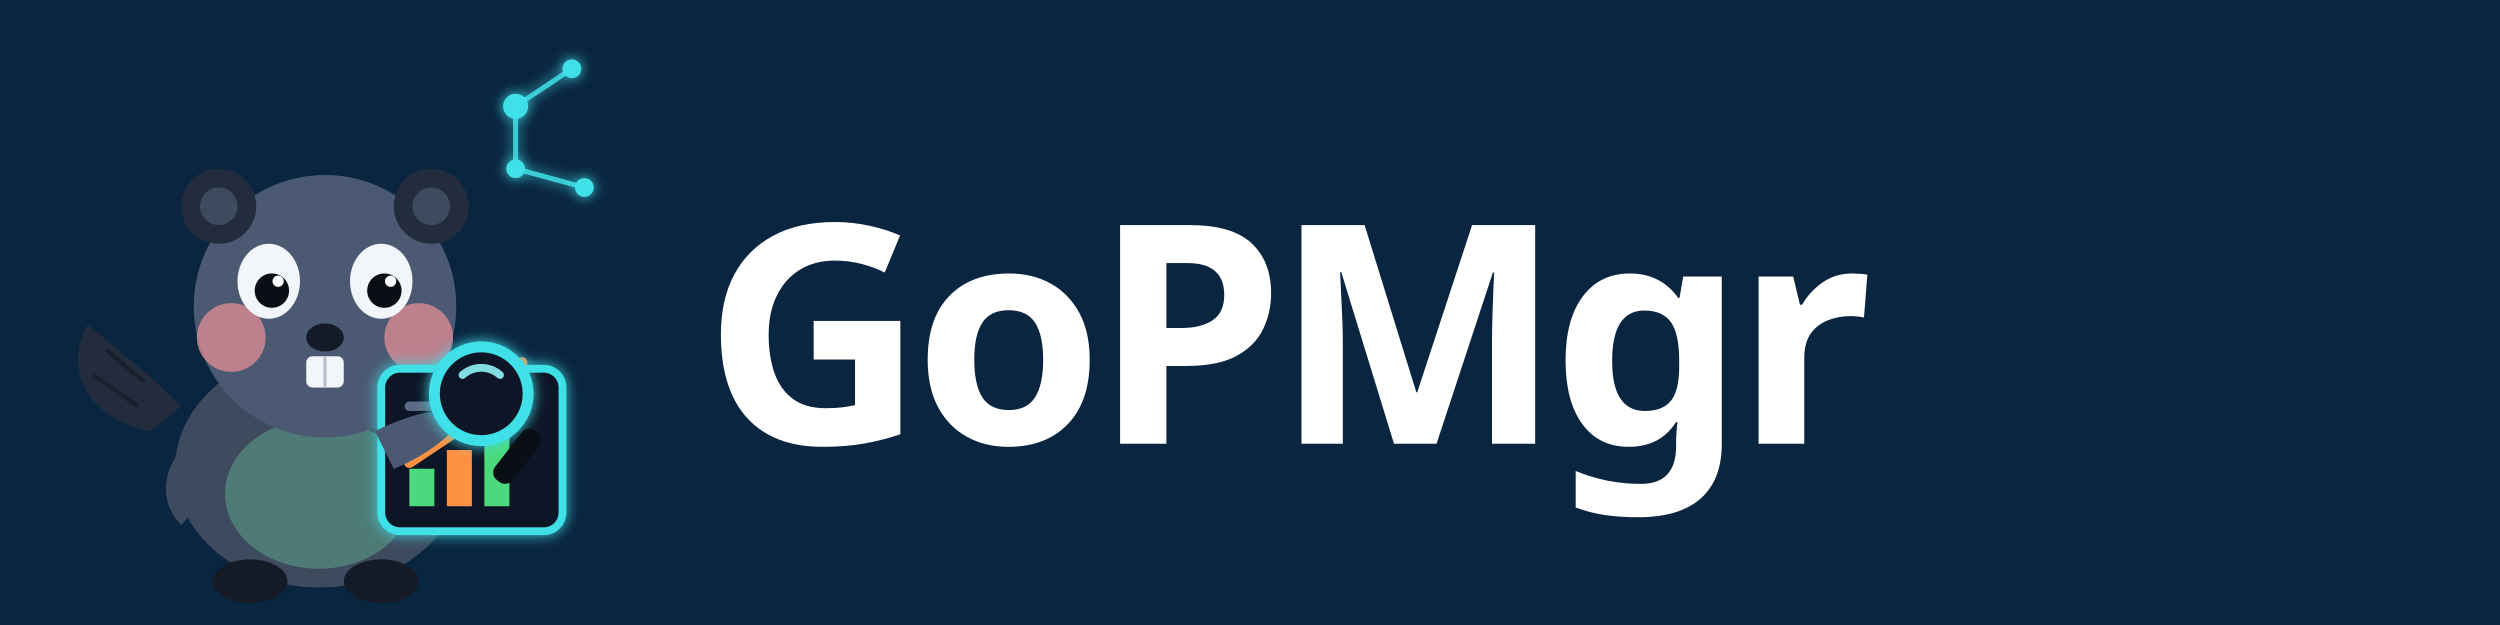
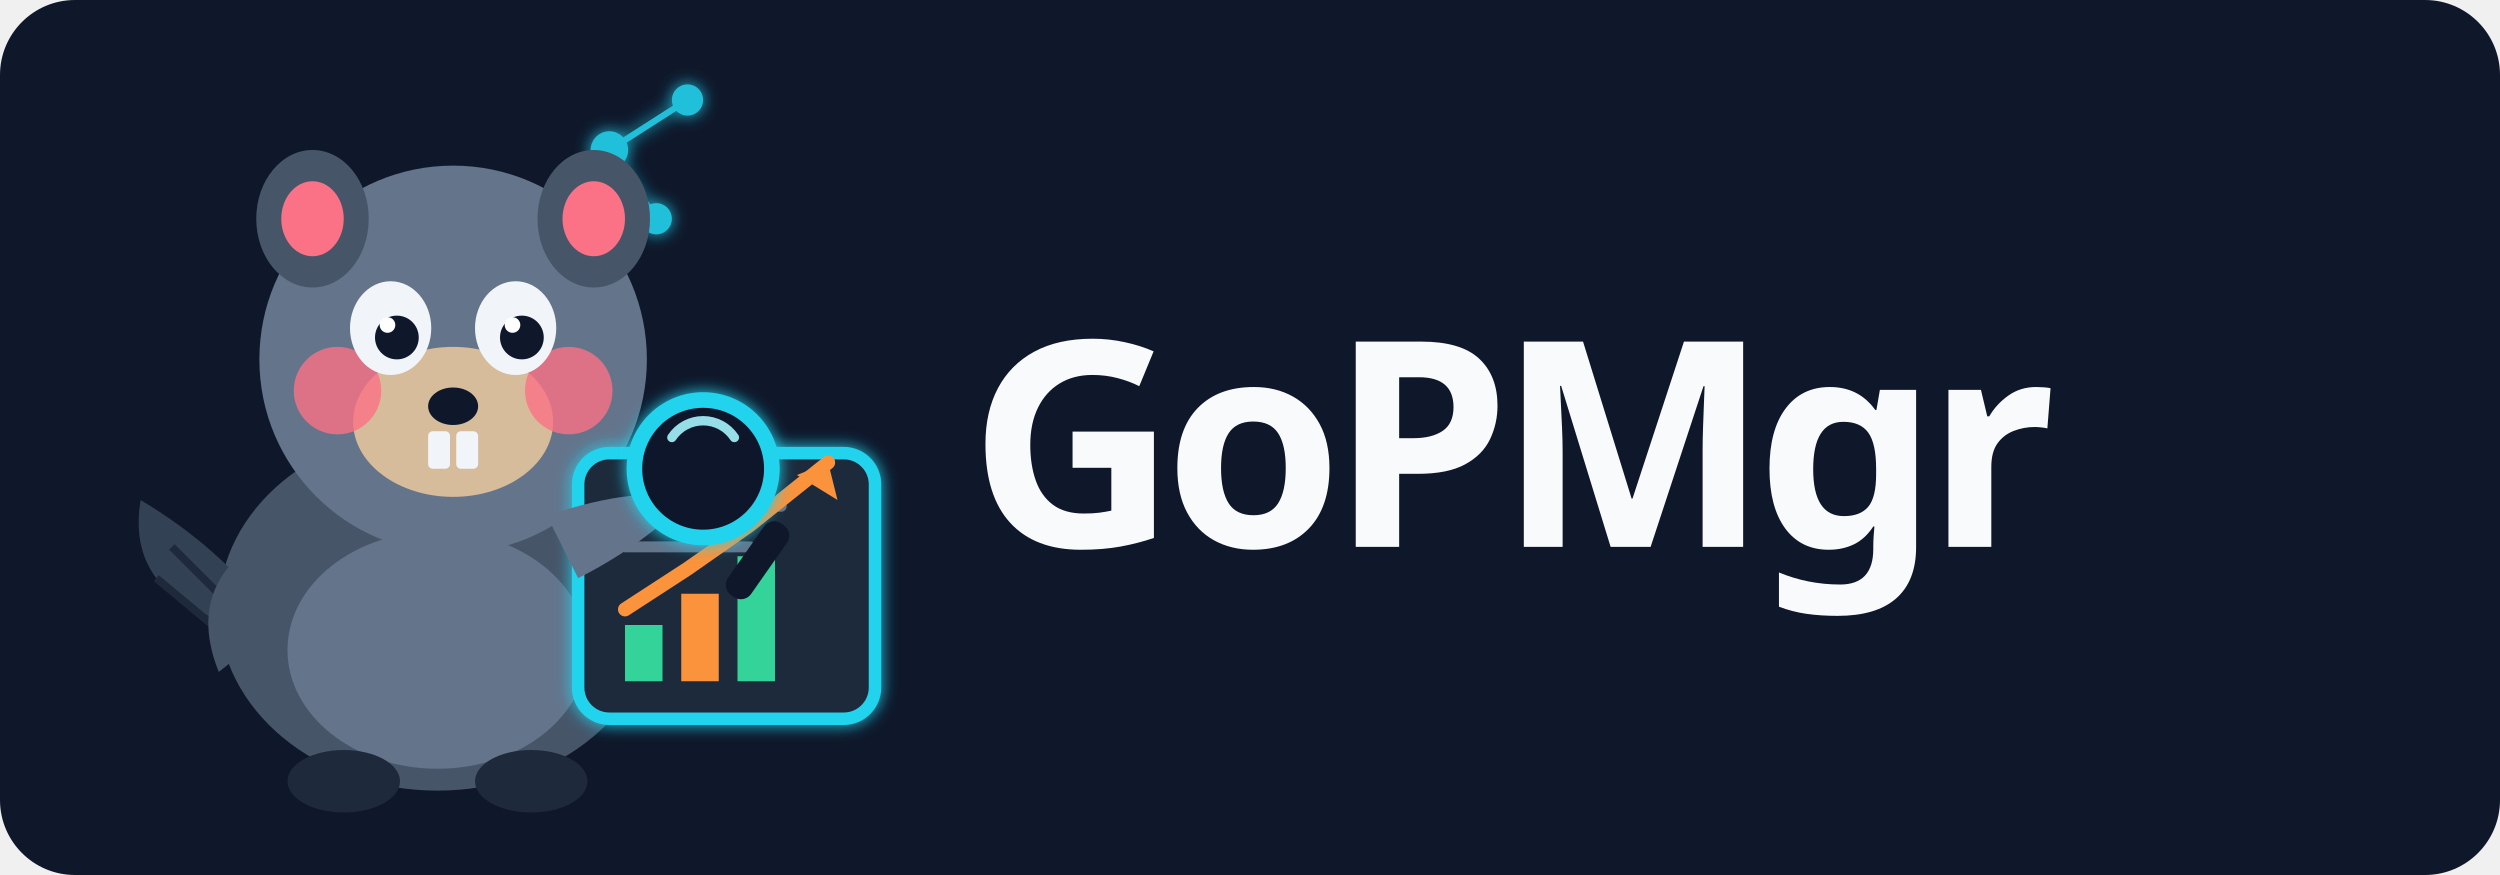
- <svg xmlns="http://www.w3.org/2000/svg" width="800" height="200" viewBox="0 0 800 200" aria-labelledby="title desc">
+ <svg xmlns="http://www.w3.org/2000/svg" viewBox="0 0 800 280" width="800" height="280" role="img" aria-label="GoPMgr Logo Dark - Bobby Beaver">
  <defs>
-     <filter id="logo-glow" x="-60%" y="-60%" width="220%" height="220%">
-       <feGaussianBlur stdDeviation="2" result="blur" />
+     <filter id="glow" x="-50%" y="-50%" width="200%" height="200%">
+       <feGaussianBlur stdDeviation="2.5" result="blur" />
      <feMerge>
        <feMergeNode in="blur" />
        <feMergeNode in="SourceGraphic" />
      </feMerge>
    </filter>
  </defs>
-   <rect width="800" height="200" fill="#0A2540" />
-   <g filter="url(#logo-glow)" transform="translate(15,8)">
-     <g stroke="#3FE0E8" stroke-width="1.6" opacity="0.85">
-       <line x1="150" y1="26" x2="168" y2="14" />
-       <line x1="150" y1="26" x2="150" y2="46" />
-       <line x1="150" y1="46" x2="172" y2="52" />
-     </g>
-     <g fill="#3FE0E8">
-       <circle cx="150" cy="26" r="4" />
-       <circle cx="168" cy="14" r="3" />
-       <circle cx="150" cy="46" r="3" />
-       <circle cx="172" cy="52" r="3" />
-     </g>
+   <rect width="800" height="280" rx="24" fill="#0F172A" />
+   <g filter="url(#glow)" stroke="#22D3EE" stroke-width="2" fill="#22D3EE" opacity="0.9">
+     <circle cx="195" cy="48" r="5" />
+     <circle cx="220" cy="32" r="4" />
+     <circle cx="210" cy="70" r="4" />
+     <line x1="195" y1="48" x2="220" y2="32" />
+     <line x1="195" y1="48" x2="210" y2="70" />
  </g>
-   <g transform="translate(4,0)">
-     <path d="M 44 138 C 24 134 16 118 24 104 C 34 112 44 120 54 130 Z" fill="#232C3D" />
-     <g stroke="#141B27" stroke-width="1.4" opacity="0.7">
-       <line x1="30" y1="112" x2="42" y2="122" />
-       <line x1="26" y1="120" x2="40" y2="130" />
-     </g>
-     <ellipse cx="98" cy="150" rx="46" ry="38" fill="#3E4A5E" />
-     <ellipse cx="98" cy="158" rx="30" ry="24" fill="#4E7B76" />
-     <ellipse cx="76" cy="186" rx="12" ry="7" fill="#141B27" />
-     <ellipse cx="118" cy="186" rx="12" ry="7" fill="#141B27" />
-     <path d="M 58 140 C 48 148 46 160 54 168 C 60 162 64 152 66 144 Z" fill="#3E4A5E" />
-     <circle cx="100" cy="98" r="42" fill="#4B5A72" />
-     <circle cx="66" cy="66" r="12" fill="#232C3D" />
-     <circle cx="134" cy="66" r="12" fill="#232C3D" />
-     <circle cx="66" cy="66" r="6" fill="#3E4A5E" />
-     <circle cx="134" cy="66" r="6" fill="#3E4A5E" />
-     <circle cx="70" cy="108" r="11" fill="#D98A93" opacity="0.8" />
-     <circle cx="130" cy="108" r="11" fill="#D98A93" opacity="0.8" />
-     <ellipse cx="82" cy="90" rx="10" ry="12" fill="#F2F6FA" />
-     <ellipse cx="118" cy="90" rx="10" ry="12" fill="#F2F6FA" />
-     <circle cx="83" cy="93" r="5.5" fill="#0A0F16" />
-     <circle cx="119" cy="93" r="5.5" fill="#0A0F16" />
-     <circle cx="85" cy="90" r="1.8" fill="#FFFFFF" />
-     <circle cx="121" cy="90" r="1.8" fill="#FFFFFF" />
-     <ellipse cx="100" cy="108" rx="6" ry="4.5" fill="#141B27" />
-     <rect x="94" y="114" width="12" height="10" rx="2" fill="#F2F6FA" />
-     <line x1="100" y1="114" x2="100" y2="124" stroke="#B7BFCB" stroke-width="1" />
-     <rect x="118" y="118" width="58" height="52" rx="6" fill="#0F1826" stroke="#3FE0E8" stroke-width="2.5" filter="url(#logo-glow)" />
-     <line x1="127" y1="130" x2="151" y2="130" stroke="#5B6B85" stroke-width="3" stroke-linecap="round" />
-     <line x1="127" y1="138" x2="145" y2="138" stroke="#5B6B85" stroke-width="3" stroke-linecap="round" />
-     <rect x="127" y="150" width="8" height="12" fill="#4CD97D" />
-     <rect x="139" y="144" width="8" height="18" fill="#FF9142" />
-     <rect x="151" y="136" width="8" height="26" fill="#4CD97D" />
-     <polyline points="127,148 139,140 151,132 163,116" fill="none" stroke="#FF9142" stroke-width="3.5" stroke-linecap="round" stroke-linejoin="round" />
-     <polygon points="163,116 156,120 166,124" fill="#FF9142" />
-     <path d="M 116 138 C 128 132 138 130 146 132 C 140 140 132 146 122 150 Z" fill="#4B5A72" />
-     <circle cx="150" cy="126" r="15" fill="#0F1826" stroke="#3FE0E8" stroke-width="3.5" filter="url(#logo-glow)" />
-     <path d="M 144 120 A 9 9 0 0 1 156 120" fill="none" stroke="#8FF3F7" stroke-width="2.5" stroke-linecap="round" opacity="0.9" />
-     <rect x="158" y="136" width="7" height="20" rx="3" fill="#0A0F16" transform="rotate(38 161.5 146)" />
-   </g>
-   <text x="225" y="142" font-family="'Arial Black', system-ui, sans-serif" font-size="98" font-weight="900" fill="#FFFFFF" letter-spacing="-3.5px">GoPMgr</text>
+   <ellipse cx="140" cy="195" rx="70" ry="58" fill="#475569" />
+   <ellipse cx="140" cy="208" rx="48" ry="38" fill="#64748B" />
+   <ellipse cx="110" cy="250" rx="18" ry="10" fill="#1E293B" />
+   <ellipse cx="170" cy="250" rx="18" ry="10" fill="#1E293B" />
+   <path d="M75 200 Q40 190 45 160 Q70 175 85 195 Z" fill="#334155" />
+   <path d="M55 175 L70 190 M50 185 L68 200" stroke="#1E293B" stroke-width="2.5" fill="none" />
+   <path d="M80 175 Q60 190 70 215 Q90 200 95 180 Z" fill="#475569" />
+   <circle cx="145" cy="115" r="62" fill="#64748B" />
+   <ellipse cx="100" cy="70" rx="18" ry="22" fill="#475569" />
+   <ellipse cx="100" cy="70" rx="10" ry="12" fill="#FB7185" />
+   <ellipse cx="190" cy="70" rx="18" ry="22" fill="#475569" />
+   <ellipse cx="190" cy="70" rx="10" ry="12" fill="#FB7185" />
+   <ellipse cx="145" cy="135" rx="32" ry="24" fill="#D6BC9A" />
+   <circle cx="108" cy="125" r="14" fill="#FB7185" opacity="0.8" />
+   <circle cx="182" cy="125" r="14" fill="#FB7185" opacity="0.8" />
+   <ellipse cx="125" cy="105" rx="13" ry="15" fill="#F1F5F9" />
+   <ellipse cx="165" cy="105" rx="13" ry="15" fill="#F1F5F9" />
+   <circle cx="127" cy="108" r="7" fill="#0F172A" />
+   <circle cx="167" cy="108" r="7" fill="#0F172A" />
+   <circle cx="124" cy="104" r="2.5" fill="#FFFFFF" />
+   <circle cx="164" cy="104" r="2.5" fill="#FFFFFF" />
+   <ellipse cx="145" cy="130" rx="8" ry="6" fill="#0F172A" />
+   <rect x="137" y="138" width="7" height="12" rx="1.5" fill="#F1F5F9" />
+   <rect x="146" y="138" width="7" height="12" rx="1.5" fill="#F1F5F9" />
+   <rect x="185" y="145" width="95" height="85" rx="10" fill="#1E293B" stroke="#22D3EE" stroke-width="4" filter="url(#glow)" />
+   <line x1="200" y1="162" x2="250" y2="162" stroke="#64748B" stroke-width="3.5" stroke-linecap="round" />
+   <line x1="200" y1="175" x2="240" y2="175" stroke="#64748B" stroke-width="3.5" stroke-linecap="round" />
+   <rect x="200" y="200" width="12" height="18" fill="#34D399" />
+   <rect x="218" y="190" width="12" height="28" fill="#FB923C" />
+   <rect x="236" y="178" width="12" height="40" fill="#34D399" />
+   <path d="M200 195 L220 182 L240 168 L265 148" fill="none" stroke="#FB923C" stroke-width="4.5" stroke-linecap="round" stroke-linejoin="round" />
+   <polygon points="265,148 255,152 268,160" fill="#FB923C" />
+   <path d="M175 165 Q205 155 220 160 Q205 175 185 185 Z" fill="#64748B" />
+   <circle cx="225" cy="150" r="22" fill="#0F172A" stroke="#22D3EE" stroke-width="5" filter="url(#glow)" />
+   <path d="M215 140 A 12 12 0 0 1 235 140" fill="none" stroke="#A5F3FC" stroke-width="3" stroke-linecap="round" opacity="0.9" />
+   <rect x="238" y="165" width="9" height="28" rx="4" fill="#0F172A" transform="rotate(35 242 179)" />
+   <text x="310" y="175" font-family="Arial Black, system-ui, sans-serif" font-size="92" font-weight="900" fill="#F8FAFC" letter-spacing="-4">GoPMgr</text>
</svg>
